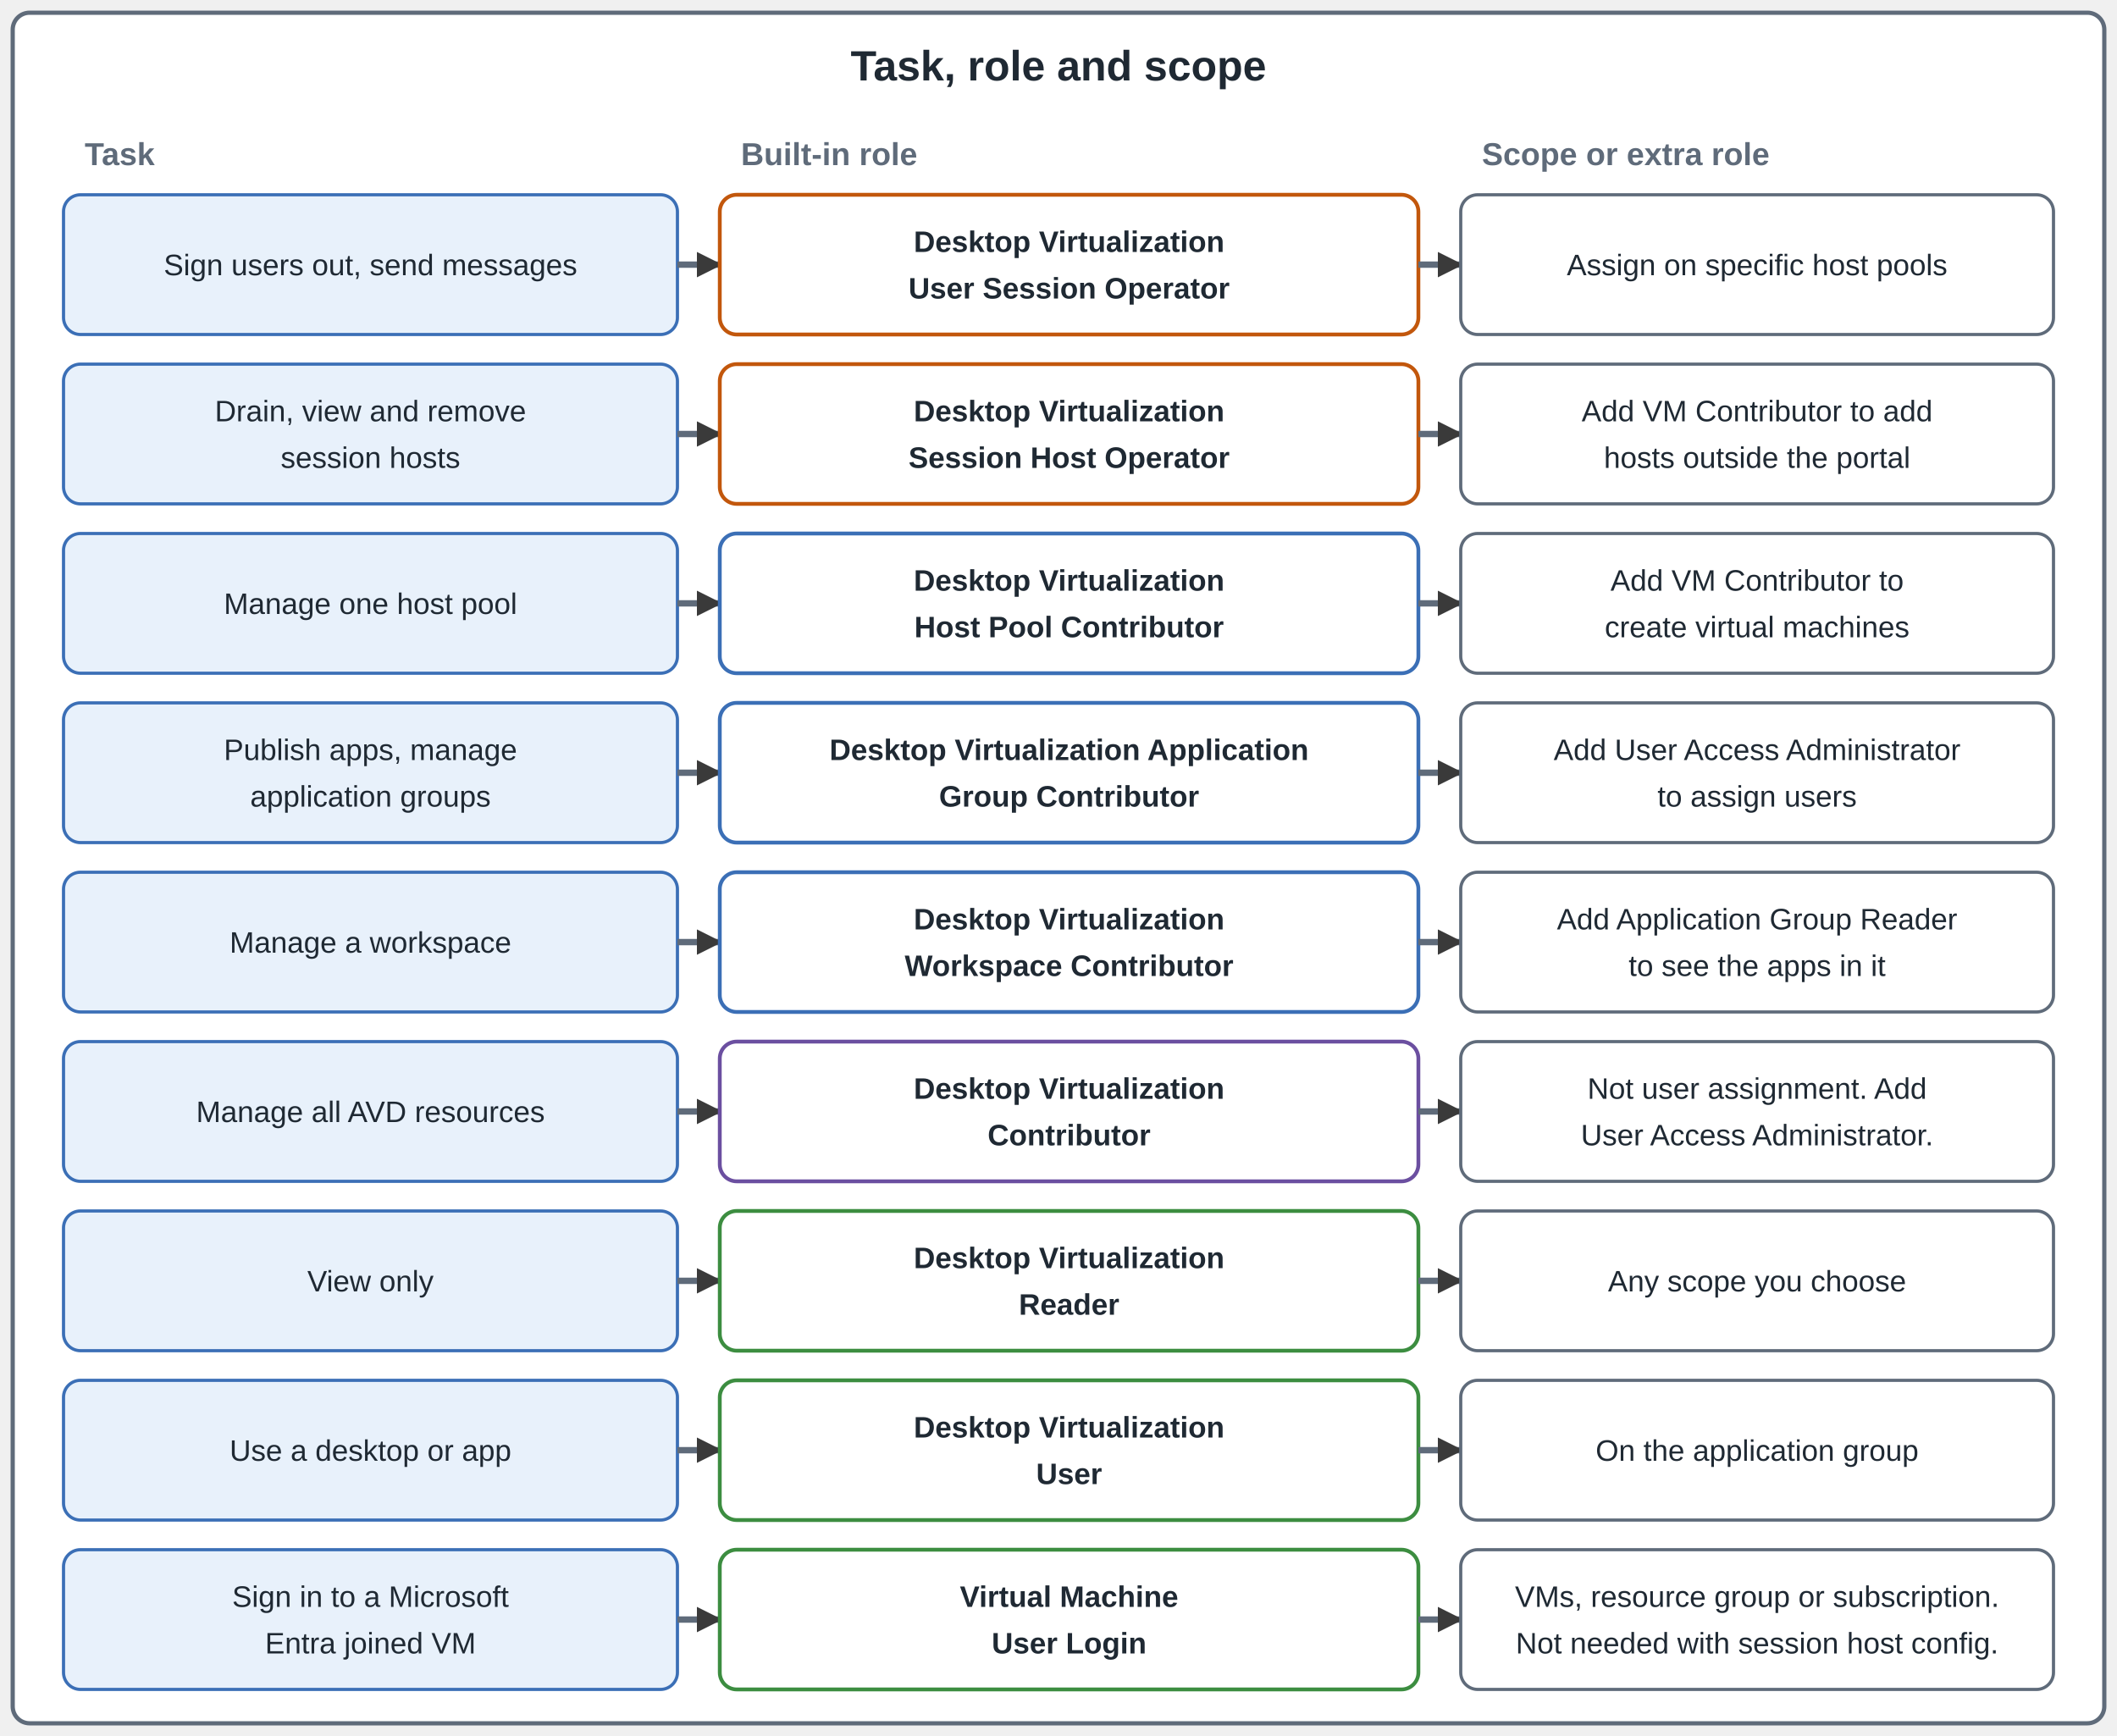
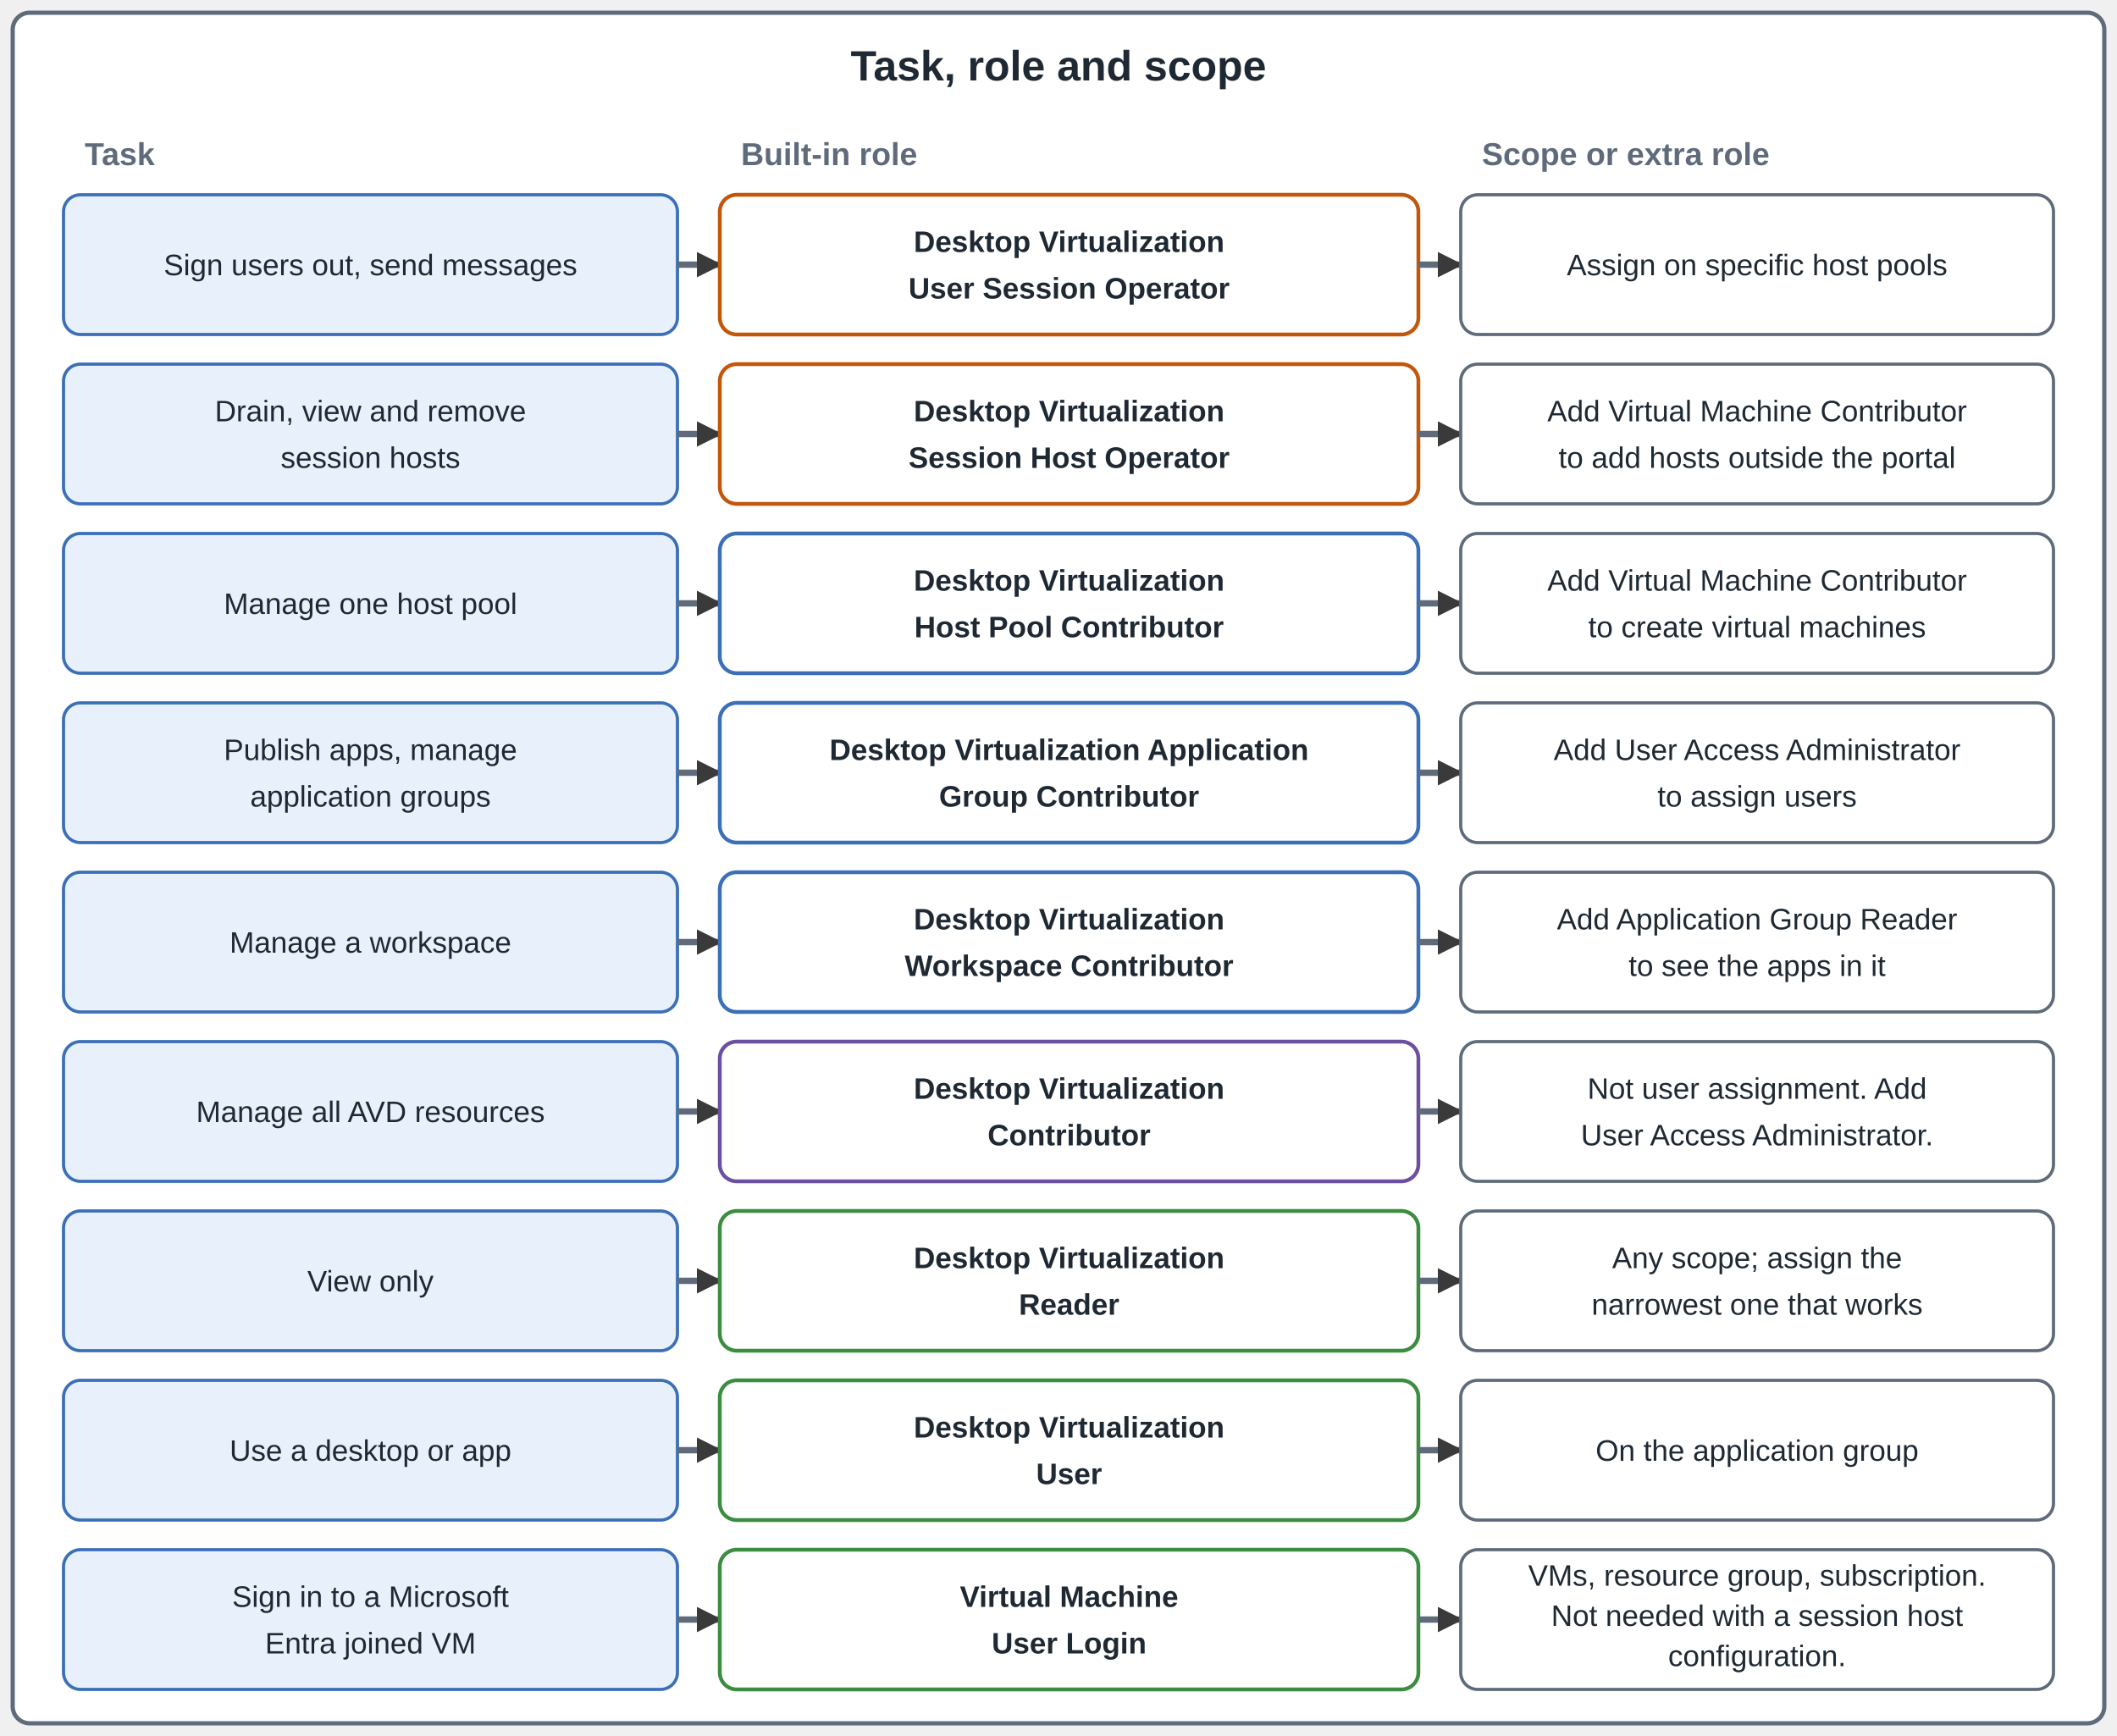
<svg xmlns="http://www.w3.org/2000/svg" viewBox="0 0 1000 820" width="1000" height="820" role="img" aria-labelledby="t d" font-family="Segoe UI, Arial, sans-serif">
  <defs>
    <marker id="arr" viewBox="0 0 10 10" refX="9" refY="5" markerWidth="4" markerHeight="4" orient="auto">
      <path d="M0,0 L10,5 L0,10 z" fill="#3a3a3a" />
    </marker>
  </defs>
  <rect x="6" y="6" width="988" height="808" rx="8" fill="#ffffff" stroke="#5f6b7a" stroke-width="2" />
  <text x="500" y="38" font-size="20" font-weight="600" text-anchor="middle" fill="#1f2933">Task, role and scope</text>
  <text x="40" y="78" font-size="15" font-weight="600" text-anchor="start" fill="#5f6b7a">Task</text>
  <text x="350" y="78" font-size="15" font-weight="600" text-anchor="start" fill="#5f6b7a">Built-in role</text>
  <text x="700" y="78" font-size="15" font-weight="600" text-anchor="start" fill="#5f6b7a">Scope or extra role</text>
  <rect x="30" y="92" width="290" height="66" rx="8" fill="#e8f1fb" stroke="#3b6fb6" stroke-width="1.5" />
  <text x="175" y="130" font-size="14" text-anchor="middle" fill="#1f2933">Sign users out, send messages</text>
  <line x1="320" y1="125" x2="340" y2="125" stroke="#5f6b7a" stroke-width="3" marker-end="url(#arr)" />
  <rect x="340" y="92" width="330" height="66" rx="8" fill="#ffffff" stroke="#c2570c" stroke-width="1.8" />
  <text x="505" y="119" font-size="14" font-weight="600" text-anchor="middle" fill="#1f2933">Desktop Virtualization</text>
  <text x="505" y="141" font-size="14" font-weight="600" text-anchor="middle" fill="#1f2933">User Session Operator</text>
  <line x1="670" y1="125" x2="690" y2="125" stroke="#5f6b7a" stroke-width="3" marker-end="url(#arr)" />
  <rect x="690" y="92" width="280" height="66" rx="8" fill="#ffffff" stroke="#5f6b7a" stroke-width="1.5" />
  <text x="830" y="130" font-size="14" text-anchor="middle" fill="#1f2933">Assign on specific host pools</text>
  <rect x="30" y="172" width="290" height="66" rx="8" fill="#e8f1fb" stroke="#3b6fb6" stroke-width="1.5" />
  <text x="175" y="199" font-size="14" text-anchor="middle" fill="#1f2933">Drain, view and remove</text>
  <text x="175" y="221" font-size="14" text-anchor="middle" fill="#1f2933">session hosts</text>
  <line x1="320" y1="205" x2="340" y2="205" stroke="#5f6b7a" stroke-width="3" marker-end="url(#arr)" />
  <rect x="340" y="172" width="330" height="66" rx="8" fill="#ffffff" stroke="#c2570c" stroke-width="1.8" />
  <text x="505" y="199" font-size="14" font-weight="600" text-anchor="middle" fill="#1f2933">Desktop Virtualization</text>
  <text x="505" y="221" font-size="14" font-weight="600" text-anchor="middle" fill="#1f2933">Session Host Operator</text>
  <line x1="670" y1="205" x2="690" y2="205" stroke="#5f6b7a" stroke-width="3" marker-end="url(#arr)" />
  <rect x="690" y="172" width="280" height="66" rx="8" fill="#ffffff" stroke="#5f6b7a" stroke-width="1.5" />
-   <text x="830" y="199" font-size="14" text-anchor="middle" fill="#1f2933">Add VM Contributor to add</text>
-   <text x="830" y="221" font-size="14" text-anchor="middle" fill="#1f2933">hosts outside the portal</text>
+   <text x="830" y="199" font-size="14" text-anchor="middle" fill="#1f2933">Add Virtual Machine Contributor</text>
+   <text x="830" y="221" font-size="14" text-anchor="middle" fill="#1f2933">to add hosts outside the portal</text>
  <rect x="30" y="252" width="290" height="66" rx="8" fill="#e8f1fb" stroke="#3b6fb6" stroke-width="1.5" />
  <text x="175" y="290" font-size="14" text-anchor="middle" fill="#1f2933">Manage one host pool</text>
  <line x1="320" y1="285" x2="340" y2="285" stroke="#5f6b7a" stroke-width="3" marker-end="url(#arr)" />
  <rect x="340" y="252" width="330" height="66" rx="8" fill="#ffffff" stroke="#3b6fb6" stroke-width="1.8" />
  <text x="505" y="279" font-size="14" font-weight="600" text-anchor="middle" fill="#1f2933">Desktop Virtualization</text>
  <text x="505" y="301" font-size="14" font-weight="600" text-anchor="middle" fill="#1f2933">Host Pool Contributor</text>
  <line x1="670" y1="285" x2="690" y2="285" stroke="#5f6b7a" stroke-width="3" marker-end="url(#arr)" />
  <rect x="690" y="252" width="280" height="66" rx="8" fill="#ffffff" stroke="#5f6b7a" stroke-width="1.5" />
-   <text x="830" y="279" font-size="14" text-anchor="middle" fill="#1f2933">Add VM Contributor to</text>
-   <text x="830" y="301" font-size="14" text-anchor="middle" fill="#1f2933">create virtual machines</text>
+   <text x="830" y="279" font-size="14" text-anchor="middle" fill="#1f2933">Add Virtual Machine Contributor</text>
+   <text x="830" y="301" font-size="14" text-anchor="middle" fill="#1f2933">to create virtual machines</text>
  <rect x="30" y="332" width="290" height="66" rx="8" fill="#e8f1fb" stroke="#3b6fb6" stroke-width="1.5" />
  <text x="175" y="359" font-size="14" text-anchor="middle" fill="#1f2933">Publish apps, manage</text>
  <text x="175" y="381" font-size="14" text-anchor="middle" fill="#1f2933">application groups</text>
  <line x1="320" y1="365" x2="340" y2="365" stroke="#5f6b7a" stroke-width="3" marker-end="url(#arr)" />
  <rect x="340" y="332" width="330" height="66" rx="8" fill="#ffffff" stroke="#3b6fb6" stroke-width="1.8" />
  <text x="505" y="359" font-size="14" font-weight="600" text-anchor="middle" fill="#1f2933">Desktop Virtualization Application</text>
  <text x="505" y="381" font-size="14" font-weight="600" text-anchor="middle" fill="#1f2933">Group Contributor</text>
  <line x1="670" y1="365" x2="690" y2="365" stroke="#5f6b7a" stroke-width="3" marker-end="url(#arr)" />
  <rect x="690" y="332" width="280" height="66" rx="8" fill="#ffffff" stroke="#5f6b7a" stroke-width="1.5" />
  <text x="830" y="359" font-size="14" text-anchor="middle" fill="#1f2933">Add User Access Administrator</text>
  <text x="830" y="381" font-size="14" text-anchor="middle" fill="#1f2933">to assign users</text>
  <rect x="30" y="412" width="290" height="66" rx="8" fill="#e8f1fb" stroke="#3b6fb6" stroke-width="1.5" />
  <text x="175" y="450" font-size="14" text-anchor="middle" fill="#1f2933">Manage a workspace</text>
  <line x1="320" y1="445" x2="340" y2="445" stroke="#5f6b7a" stroke-width="3" marker-end="url(#arr)" />
  <rect x="340" y="412" width="330" height="66" rx="8" fill="#ffffff" stroke="#3b6fb6" stroke-width="1.8" />
  <text x="505" y="439" font-size="14" font-weight="600" text-anchor="middle" fill="#1f2933">Desktop Virtualization</text>
  <text x="505" y="461" font-size="14" font-weight="600" text-anchor="middle" fill="#1f2933">Workspace Contributor</text>
  <line x1="670" y1="445" x2="690" y2="445" stroke="#5f6b7a" stroke-width="3" marker-end="url(#arr)" />
  <rect x="690" y="412" width="280" height="66" rx="8" fill="#ffffff" stroke="#5f6b7a" stroke-width="1.5" />
  <text x="830" y="439" font-size="14" text-anchor="middle" fill="#1f2933">Add Application Group Reader</text>
  <text x="830" y="461" font-size="14" text-anchor="middle" fill="#1f2933">to see the apps in it</text>
  <rect x="30" y="492" width="290" height="66" rx="8" fill="#e8f1fb" stroke="#3b6fb6" stroke-width="1.5" />
  <text x="175" y="530" font-size="14" text-anchor="middle" fill="#1f2933">Manage all AVD resources</text>
  <line x1="320" y1="525" x2="340" y2="525" stroke="#5f6b7a" stroke-width="3" marker-end="url(#arr)" />
  <rect x="340" y="492" width="330" height="66" rx="8" fill="#ffffff" stroke="#6b4fa0" stroke-width="1.8" />
  <text x="505" y="519" font-size="14" font-weight="600" text-anchor="middle" fill="#1f2933">Desktop Virtualization</text>
  <text x="505" y="541" font-size="14" font-weight="600" text-anchor="middle" fill="#1f2933">Contributor</text>
  <line x1="670" y1="525" x2="690" y2="525" stroke="#5f6b7a" stroke-width="3" marker-end="url(#arr)" />
  <rect x="690" y="492" width="280" height="66" rx="8" fill="#ffffff" stroke="#5f6b7a" stroke-width="1.5" />
  <text x="830" y="519" font-size="14" text-anchor="middle" fill="#1f2933">Not user assignment. Add</text>
  <text x="830" y="541" font-size="14" text-anchor="middle" fill="#1f2933">User Access Administrator.</text>
  <rect x="30" y="572" width="290" height="66" rx="8" fill="#e8f1fb" stroke="#3b6fb6" stroke-width="1.5" />
  <text x="175" y="610" font-size="14" text-anchor="middle" fill="#1f2933">View only</text>
  <line x1="320" y1="605" x2="340" y2="605" stroke="#5f6b7a" stroke-width="3" marker-end="url(#arr)" />
  <rect x="340" y="572" width="330" height="66" rx="8" fill="#ffffff" stroke="#3c8d40" stroke-width="1.8" />
  <text x="505" y="599" font-size="14" font-weight="600" text-anchor="middle" fill="#1f2933">Desktop Virtualization</text>
  <text x="505" y="621" font-size="14" font-weight="600" text-anchor="middle" fill="#1f2933">Reader</text>
  <line x1="670" y1="605" x2="690" y2="605" stroke="#5f6b7a" stroke-width="3" marker-end="url(#arr)" />
  <rect x="690" y="572" width="280" height="66" rx="8" fill="#ffffff" stroke="#5f6b7a" stroke-width="1.5" />
-   <text x="830" y="610" font-size="14" text-anchor="middle" fill="#1f2933">Any scope you choose</text>
+   <text x="830" y="599" font-size="14" text-anchor="middle" fill="#1f2933">Any scope; assign the</text>
  <rect x="30" y="652" width="290" height="66" rx="8" fill="#e8f1fb" stroke="#3b6fb6" stroke-width="1.5" />
  <text x="175" y="690" font-size="14" text-anchor="middle" fill="#1f2933">Use a desktop or app</text>
  <line x1="320" y1="685" x2="340" y2="685" stroke="#5f6b7a" stroke-width="3" marker-end="url(#arr)" />
  <rect x="340" y="652" width="330" height="66" rx="8" fill="#ffffff" stroke="#3c8d40" stroke-width="1.8" />
  <text x="505" y="679" font-size="14" font-weight="600" text-anchor="middle" fill="#1f2933">Desktop Virtualization</text>
  <text x="505" y="701" font-size="14" font-weight="600" text-anchor="middle" fill="#1f2933">User</text>
  <line x1="670" y1="685" x2="690" y2="685" stroke="#5f6b7a" stroke-width="3" marker-end="url(#arr)" />
  <rect x="690" y="652" width="280" height="66" rx="8" fill="#ffffff" stroke="#5f6b7a" stroke-width="1.5" />
  <text x="830" y="690" font-size="14" text-anchor="middle" fill="#1f2933">On the application group</text>
  <rect x="30" y="732" width="290" height="66" rx="8" fill="#e8f1fb" stroke="#3b6fb6" stroke-width="1.5" />
  <text x="175" y="759" font-size="14" text-anchor="middle" fill="#1f2933">Sign in to a Microsoft</text>
  <text x="175" y="781" font-size="14" text-anchor="middle" fill="#1f2933">Entra joined VM</text>
  <line x1="320" y1="765" x2="340" y2="765" stroke="#5f6b7a" stroke-width="3" marker-end="url(#arr)" />
  <rect x="340" y="732" width="330" height="66" rx="8" fill="#ffffff" stroke="#3c8d40" stroke-width="1.8" />
  <text x="505" y="759" font-size="14" font-weight="600" text-anchor="middle" fill="#1f2933">Virtual Machine</text>
  <text x="505" y="781" font-size="14" font-weight="600" text-anchor="middle" fill="#1f2933">User Login</text>
  <line x1="670" y1="765" x2="690" y2="765" stroke="#5f6b7a" stroke-width="3" marker-end="url(#arr)" />
  <rect x="690" y="732" width="280" height="66" rx="8" fill="#ffffff" stroke="#5f6b7a" stroke-width="1.5" />
-   <text x="830" y="759" font-size="14" text-anchor="middle" fill="#1f2933">VMs, resource group or subscription.</text>
-   <text x="830" y="781" font-size="14" text-anchor="middle" fill="#1f2933">Not needed with session host config.</text>
+   <text x="830" y="749" font-size="14" text-anchor="middle" fill="#1f2933">VMs, resource group, subscription.</text>
+   <text x="830" y="768" font-size="14" text-anchor="middle" fill="#1f2933">Not needed with a session host</text>
+   <text x="830" y="621" font-size="14" text-anchor="middle" fill="#1f2933">narrowest one that works</text>
+   <text x="830" y="787" font-size="14" text-anchor="middle" fill="#1f2933">configuration.</text>
</svg>
